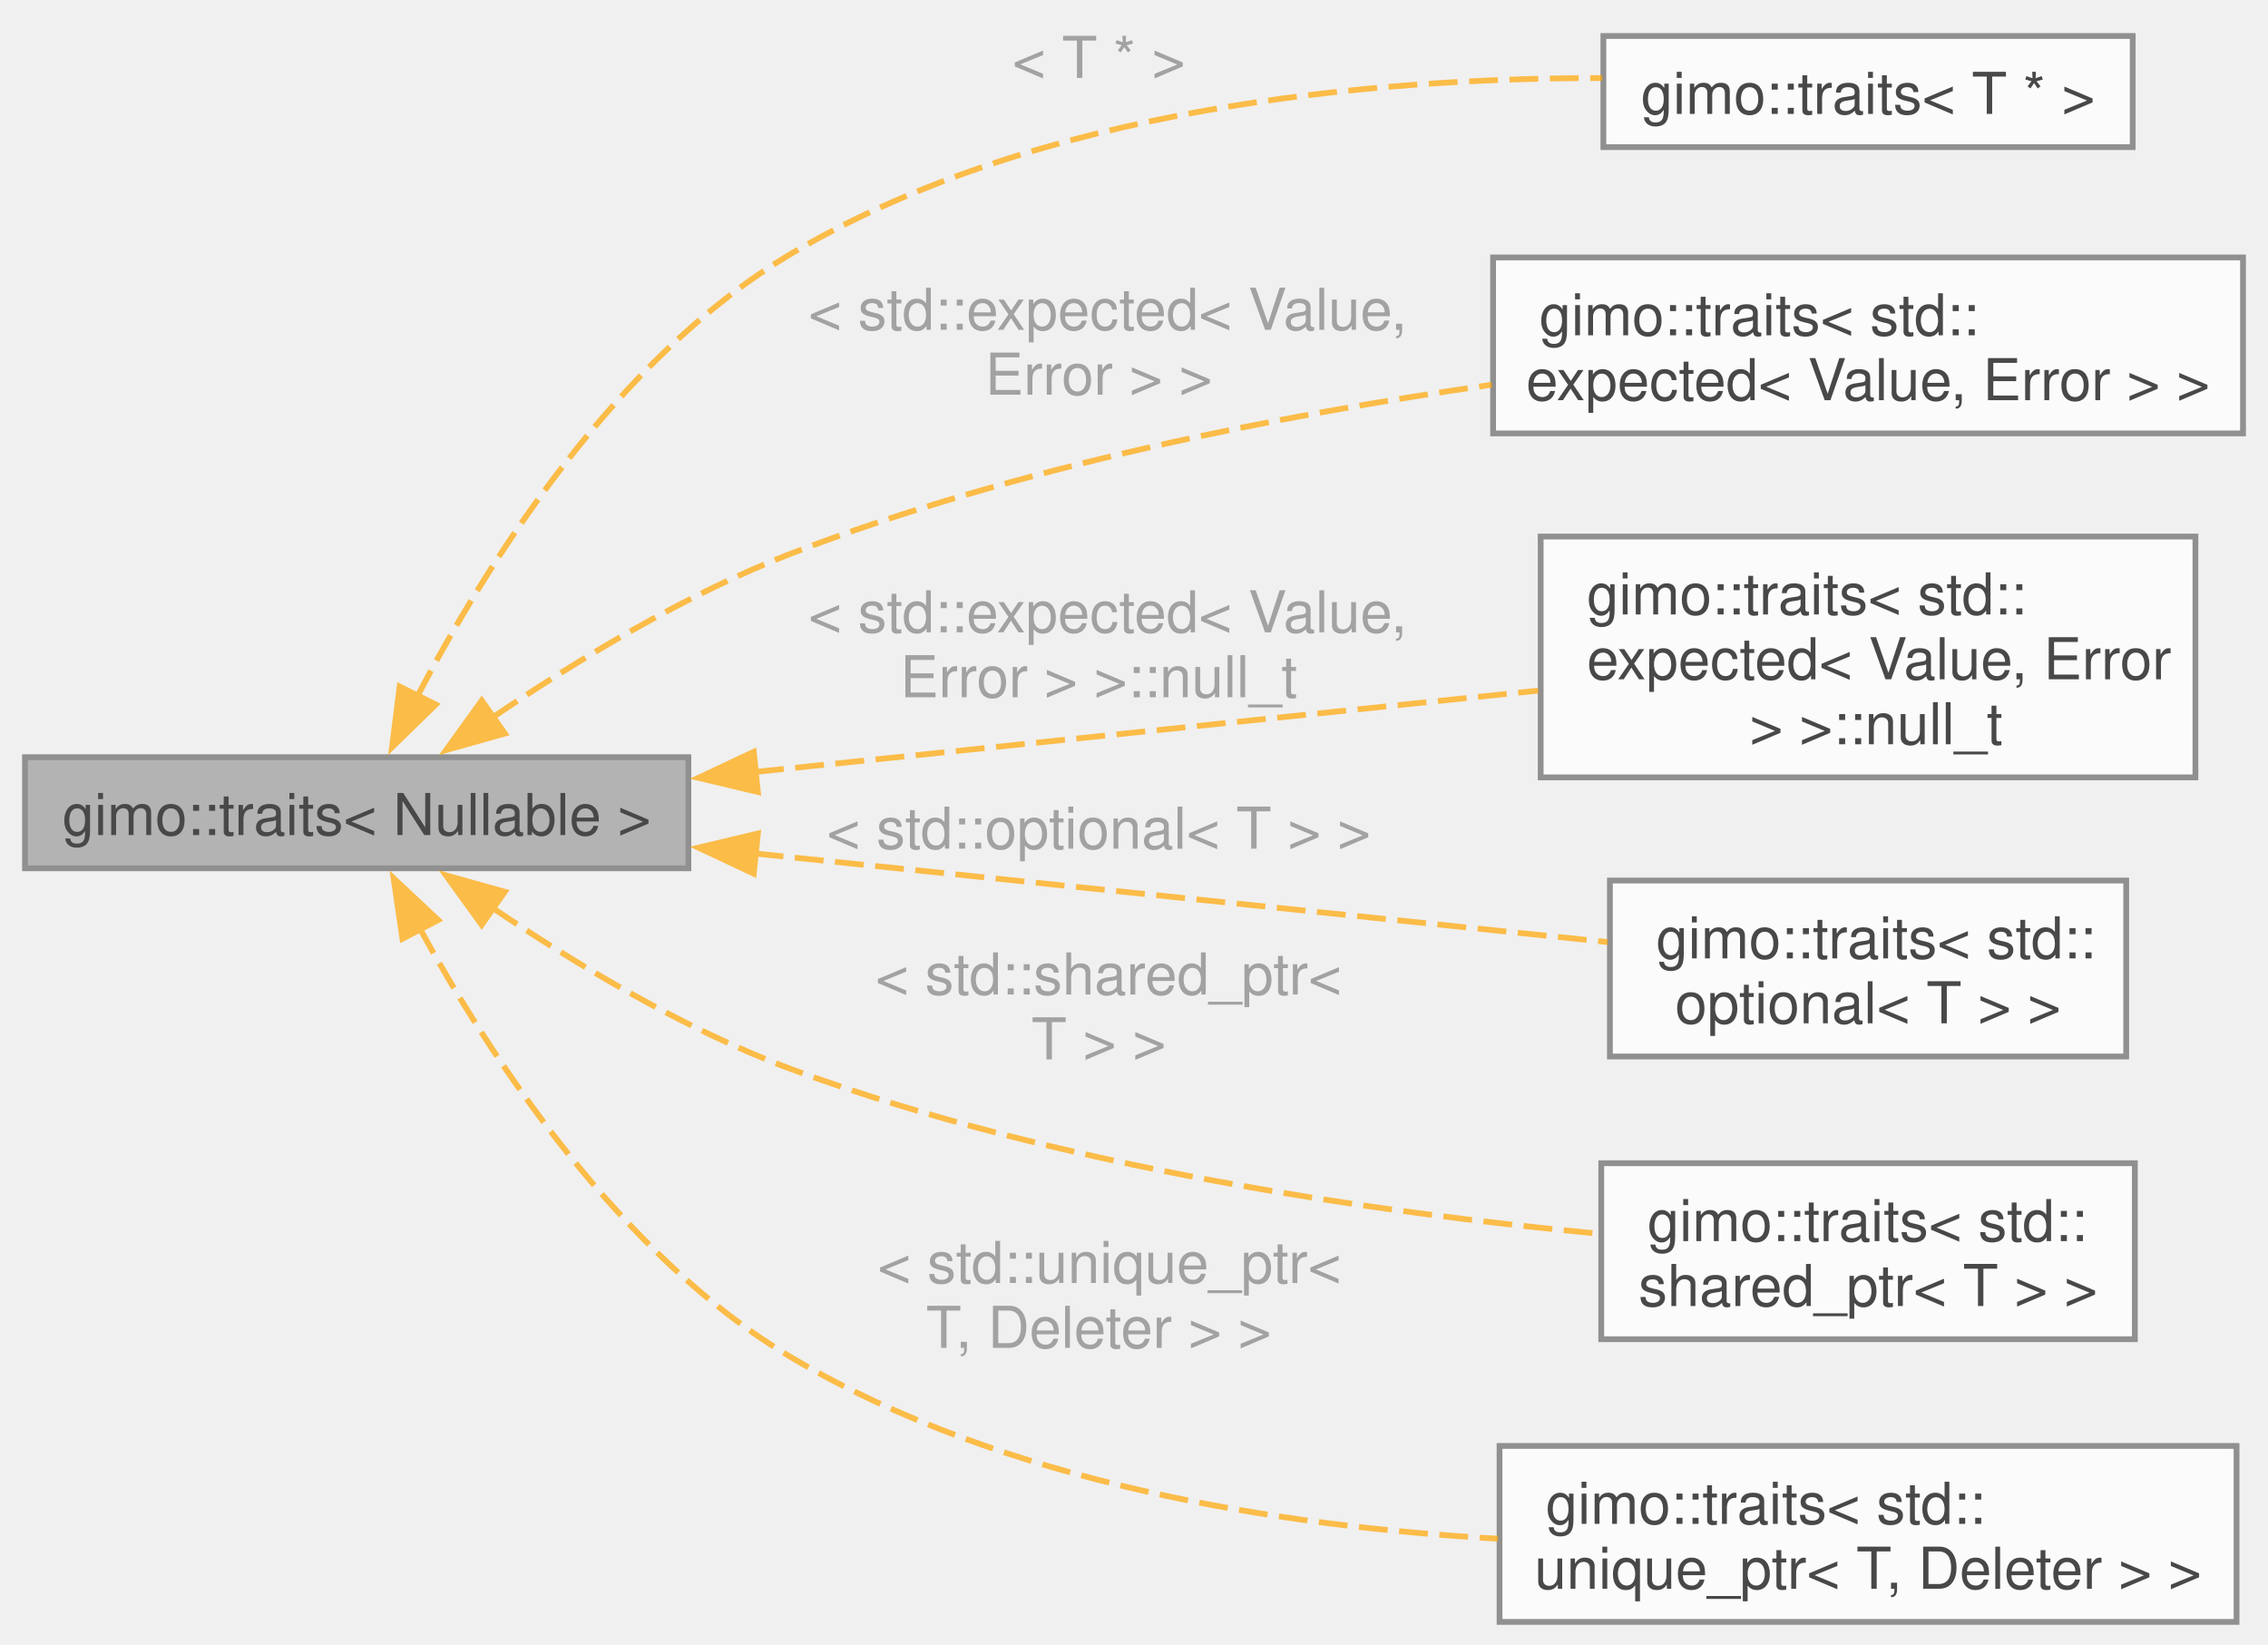
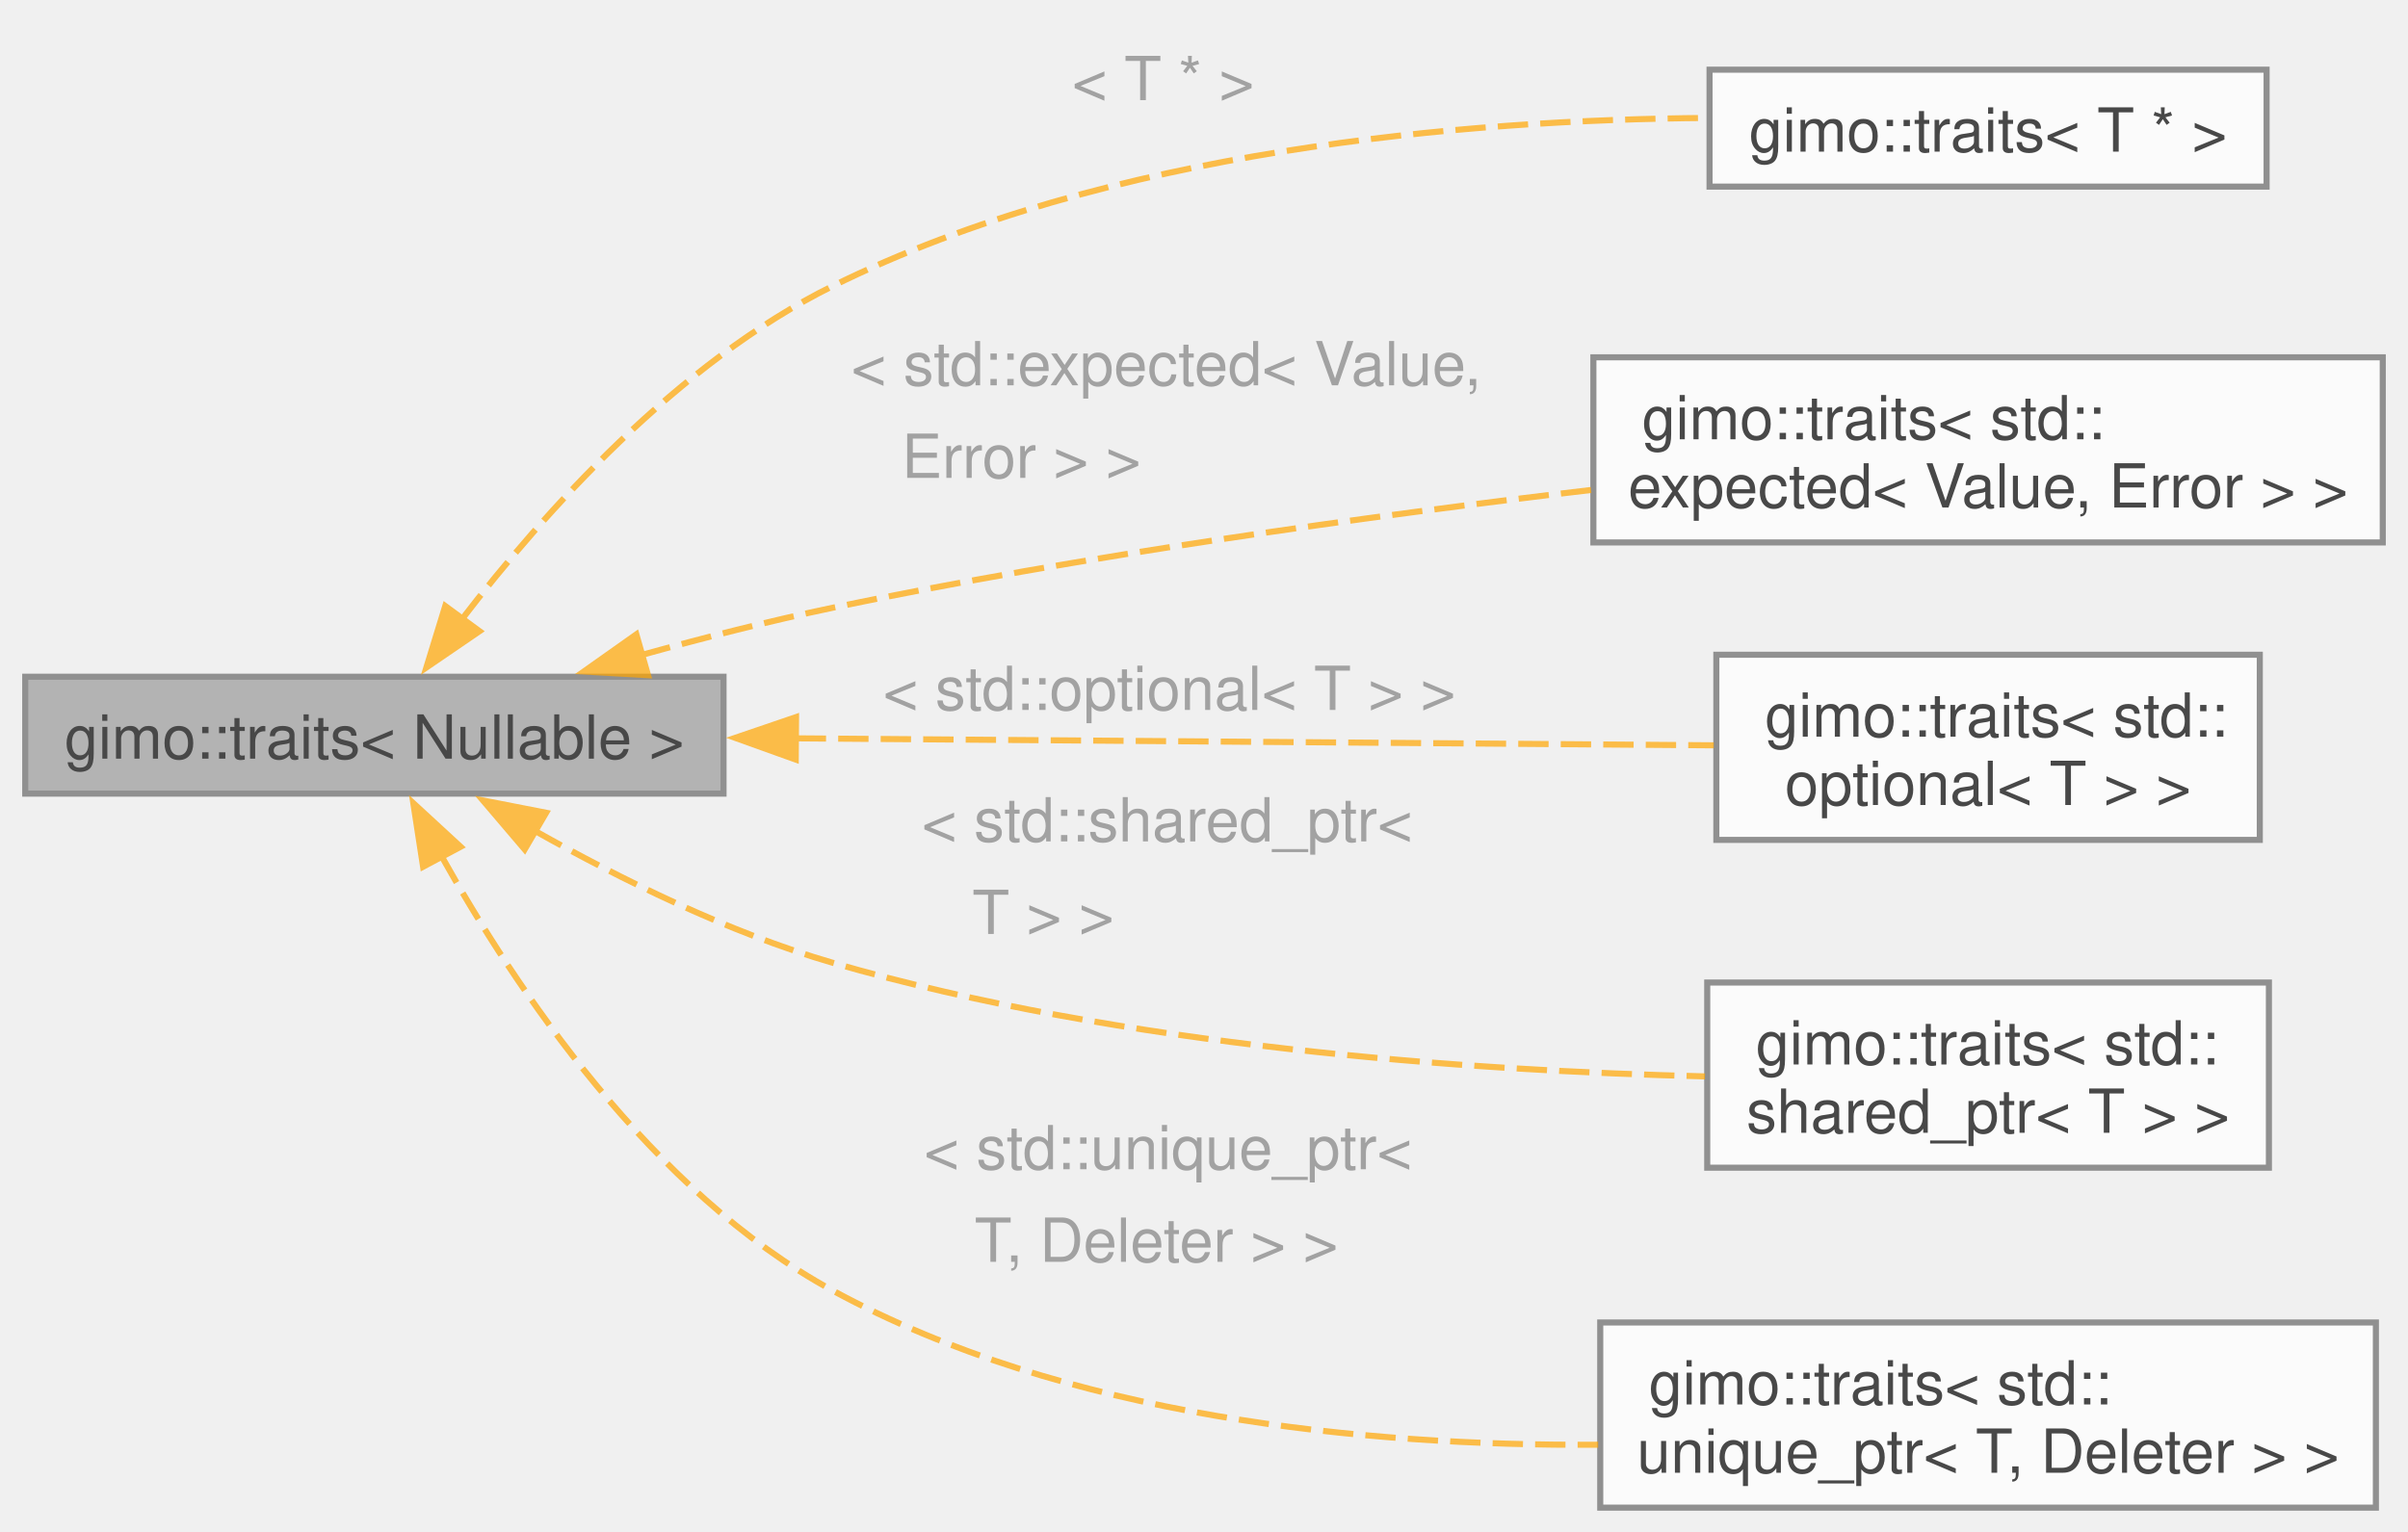
- <svg xmlns="http://www.w3.org/2000/svg" xmlns:xlink="http://www.w3.org/1999/xlink" width="393pt" height="285pt" viewBox="0.00 0.00 392.50 285.12">
+ <svg xmlns="http://www.w3.org/2000/svg" xmlns:xlink="http://www.w3.org/1999/xlink" width="396pt" height="252pt" viewBox="0.00 0.00 396.25 252.36">
  <svg id="main" version="1.1" xml:space="preserve">
    <style type="text/css">
.node, .edge {opacity: 0.7;}
.node.selected, .edge.selected {opacity: 1;}
.edge:hover path { stroke: red; }
.edge:hover polygon { stroke: red; fill: red; }
</style>
    <svg id="graph" class="graph">
-       <g id="graph0" class="graph" transform="scale(1 1) rotate(0) translate(4 281.12)">
+       <g id="graph0" class="graph" transform="scale(1 1) rotate(0) translate(4 248.36)">
        <g id="Node000001" class="node">
          <g id="a_Node000001">
            <a xlink:title="The central customization point for the library.">
-               <polygon fill="#999999" stroke="#666666" points="115,-149.88 0,-149.88 0,-130.62 115,-130.62 115,-149.88" />
-               <text text-anchor="middle" x="57.5" y="-136.38" font-family="Helvetica,sans-Serif" font-size="10.00">gimo::traits&lt; Nullable &gt;</text>
+               <polygon fill="#999999" stroke="#666666" points="115,-136.88 0,-136.88 0,-117.62 115,-117.62 115,-136.88" />
+               <text text-anchor="middle" x="57.5" y="-123.38" font-family="Helvetica,sans-Serif" font-size="10.00">gimo::traits&lt; Nullable &gt;</text>
            </a>
          </g>
        </g>
        <g id="Node000002" class="node">
          <g id="a_Node000002">
            <a xlink:href="../../db/d87/structgimo_1_1traits_3_01_t_01_5_01_4.html" target="_top" xlink:title=" ">
-               <polygon fill="white" stroke="#666666" points="365.38,-274.88 273.62,-274.88 273.62,-255.62 365.38,-255.62 365.38,-274.88" />
-               <text text-anchor="middle" x="319.5" y="-261.38" font-family="Helvetica,sans-Serif" font-size="10.00">gimo::traits&lt; T * &gt;</text>
+               <polygon fill="white" stroke="#666666" points="369.12,-236.88 277.38,-236.88 277.38,-217.62 369.12,-217.62 369.12,-236.88" />
+               <text text-anchor="middle" x="323.25" y="-223.38" font-family="Helvetica,sans-Serif" font-size="10.00">gimo::traits&lt; T * &gt;</text>
            </a>
          </g>
        </g>
        <g id="edge1_Node000001_Node000002" class="edge">
          <g id="a_edge1_Node000001_Node000002">
            <a xlink:title=" ">
-               <path fill="none" stroke="orange" stroke-dasharray="5,2" d="M68.03,-160.46C79.88,-183.16 102.33,-219.16 133,-237.25 175.92,-262.56 233.8,-267.62 273.42,-267.59" />
-               <polygon fill="orange" stroke="orange" points="71.22,-159 63.63,-151.61 64.95,-162.12 71.22,-159" />
+               <path fill="none" stroke="orange" stroke-dasharray="5,2" d="M71.97,-146.42C85.33,-163.82 107.46,-188.62 133,-201.25 178.48,-223.74 237.2,-228.64 277.08,-228.93" />
+               <polygon fill="orange" stroke="orange" points="74.81,-144.38 66.06,-138.4 69.17,-148.53 74.81,-144.38" />
            </a>
          </g>
-           <text text-anchor="middle" x="184.75" y="-267.62" font-family="Helvetica,sans-Serif" font-size="10.00" fill="grey"> &lt; T * &gt;</text>
+           <text text-anchor="start" x="172.38" y="-231.86" font-family="Helvetica,sans-Serif" font-size="10.00" fill="grey">&lt; T * &gt;</text>
        </g>
        <g id="Node000003" class="node">
          <g id="a_Node000003">
            <a xlink:href="../../da/d78/structgimo_1_1traits_3_01std_1_1expected_3_01_value_00_01_error_01_4_01_4.html" target="_top" xlink:title=" ">
-               <polygon fill="white" stroke="#666666" points="384.5,-236.5 254.5,-236.5 254.5,-206 384.5,-206 384.5,-236.5" />
-               <text text-anchor="start" x="262.5" y="-223" font-family="Helvetica,sans-Serif" font-size="10.00">gimo::traits&lt; std::</text>
-               <text text-anchor="middle" x="319.5" y="-211.75" font-family="Helvetica,sans-Serif" font-size="10.00">expected&lt; Value, Error &gt; &gt;</text>
+               <polygon fill="white" stroke="#666666" points="388.25,-189.5 258.25,-189.5 258.25,-159 388.25,-159 388.25,-189.5" />
+               <text text-anchor="start" x="266.25" y="-176" font-family="Helvetica,sans-Serif" font-size="10.00">gimo::traits&lt; std::</text>
+               <text text-anchor="middle" x="323.25" y="-164.75" font-family="Helvetica,sans-Serif" font-size="10.00">expected&lt; Value, Error &gt; &gt;</text>
            </a>
          </g>
        </g>
        <g id="edge2_Node000001_Node000003" class="edge">
          <g id="a_edge2_Node000001_Node000003">
            <a xlink:title=" ">
-               <path fill="none" stroke="orange" stroke-dasharray="5,2" d="M81.17,-156.84C95.4,-166.49 114.5,-178.13 133,-185.25 171.88,-200.22 217.84,-209.2 254.28,-214.44" />
-               <polygon fill="orange" stroke="orange" points="83.19,-153.98 72.99,-151.11 79.18,-159.71 83.19,-153.98" />
+               <path fill="none" stroke="orange" stroke-dasharray="5,2" d="M101.36,-140.42C111.65,-143.28 122.66,-146.09 133,-148.25 174.23,-156.85 221.13,-163.32 257.92,-167.65" />
+               <polygon fill="orange" stroke="orange" points="102.56,-137.13 91.99,-137.74 100.64,-143.86 102.56,-137.13" />
            </a>
          </g>
-           <text text-anchor="start" x="133" y="-223.96" font-family="Helvetica,sans-Serif" font-size="10.00" fill="grey"> &lt; std::expected&lt; Value,</text>
-           <text text-anchor="middle" x="184.75" y="-212.71" font-family="Helvetica,sans-Serif" font-size="10.00" fill="grey"> Error &gt; &gt;</text>
+           <text text-anchor="start" x="136" y="-184.89" font-family="Helvetica,sans-Serif" font-size="10.00" fill="grey">&lt; std::expected&lt; Value,</text>
+           <text text-anchor="start" x="136" y="-169.64" font-family="Helvetica,sans-Serif" font-size="10.00" fill="grey">   Error &gt; &gt;</text>
        </g>
        <g id="Node000004" class="node">
          <g id="a_Node000004">
-             <a xlink:href="../../d1/d8a/structgimo_1_1traits_3_01std_1_1expected_3_01_value_00_01_error_01_4_01_4_1_1null__t.html" target="_top" xlink:title=" ">
-               <polygon fill="white" stroke="#666666" points="376.25,-188.12 262.75,-188.12 262.75,-146.38 376.25,-146.38 376.25,-188.12" />
-               <text text-anchor="start" x="270.75" y="-174.62" font-family="Helvetica,sans-Serif" font-size="10.00">gimo::traits&lt; std::</text>
-               <text text-anchor="start" x="270.75" y="-163.38" font-family="Helvetica,sans-Serif" font-size="10.00">expected&lt; Value, Error</text>
-               <text text-anchor="middle" x="319.5" y="-152.12" font-family="Helvetica,sans-Serif" font-size="10.00"> &gt; &gt;::null_t</text>
+             <a xlink:href="../../da/dee/structgimo_1_1traits_3_01std_1_1optional_3_01_t_01_4_01_4.html" target="_top" xlink:title=" ">
+               <polygon fill="white" stroke="#666666" points="368,-140.5 278.5,-140.5 278.5,-110 368,-110 368,-140.5" />
+               <text text-anchor="start" x="286.5" y="-127" font-family="Helvetica,sans-Serif" font-size="10.00">gimo::traits&lt; std::</text>
+               <text text-anchor="middle" x="323.25" y="-115.75" font-family="Helvetica,sans-Serif" font-size="10.00">optional&lt; T &gt; &gt;</text>
            </a>
          </g>
        </g>
        <g id="edge3_Node000001_Node000004" class="edge">
          <g id="a_edge3_Node000001_Node000004">
            <a xlink:title=" ">
-               <path fill="none" stroke="orange" stroke-dasharray="5,2" d="M126.56,-147.32C168.82,-151.71 222.5,-157.28 262.33,-161.42" />
-               <polygon fill="orange" stroke="orange" points="127.05,-143.85 116.74,-146.3 126.33,-150.81 127.05,-143.85" />
+               <path fill="none" stroke="orange" stroke-dasharray="5,2" d="M126.88,-126.73C174.57,-126.37 236.81,-125.9 278.08,-125.58" />
+               <polygon fill="orange" stroke="orange" points="126.89,-123.23 116.92,-126.81 126.94,-130.23 126.89,-123.23" />
            </a>
          </g>
-           <text text-anchor="start" x="133" y="-171.52" font-family="Helvetica,sans-Serif" font-size="10.00" fill="grey"> &lt; std::expected&lt; Value,</text>
-           <text text-anchor="middle" x="184.75" y="-160.27" font-family="Helvetica,sans-Serif" font-size="10.00" fill="grey"> Error &gt; &gt;::null_t</text>
+           <text text-anchor="start" x="141.25" y="-131.41" font-family="Helvetica,sans-Serif" font-size="10.00" fill="grey">&lt; std::optional&lt; T &gt; &gt;</text>
        </g>
        <g id="Node000005" class="node">
          <g id="a_Node000005">
-             <a xlink:href="../../da/dee/structgimo_1_1traits_3_01std_1_1optional_3_01_t_01_4_01_4.html" target="_top" xlink:title=" ">
-               <polygon fill="white" stroke="#666666" points="364.25,-128.5 274.75,-128.5 274.75,-98 364.25,-98 364.25,-128.5" />
-               <text text-anchor="start" x="282.75" y="-115" font-family="Helvetica,sans-Serif" font-size="10.00">gimo::traits&lt; std::</text>
-               <text text-anchor="middle" x="319.5" y="-103.75" font-family="Helvetica,sans-Serif" font-size="10.00">optional&lt; T &gt; &gt;</text>
+             <a xlink:href="../../d6/d98/structgimo_1_1traits_3_01std_1_1shared__ptr_3_01_t_01_4_01_4.html" target="_top" xlink:title=" ">
+               <polygon fill="white" stroke="#666666" points="369.5,-86.5 277,-86.5 277,-56 369.5,-56 369.5,-86.5" />
+               <text text-anchor="start" x="285" y="-73" font-family="Helvetica,sans-Serif" font-size="10.00">gimo::traits&lt; std::</text>
+               <text text-anchor="middle" x="323.25" y="-61.75" font-family="Helvetica,sans-Serif" font-size="10.00">shared_ptr&lt; T &gt; &gt;</text>
            </a>
          </g>
        </g>
        <g id="edge4_Node000001_Node000005" class="edge">
          <g id="a_edge4_Node000001_Node000005">
            <a xlink:title=" ">
-               <path fill="none" stroke="orange" stroke-dasharray="5,2" d="M126.49,-133.19C173.19,-128.34 233.84,-122.04 274.36,-117.83" />
-               <polygon fill="orange" stroke="orange" points="126.33,-129.69 116.74,-134.2 127.05,-136.65 126.33,-129.69" />
+               <path fill="none" stroke="orange" stroke-dasharray="5,2" d="M83.9,-111.51C97.88,-103.63 115.82,-94.73 133,-89.75 180.72,-75.93 237.74,-71.97 276.63,-71.04" />
+               <polygon fill="orange" stroke="orange" points="82.25,-108.43 75.38,-116.5 85.78,-114.47 82.25,-108.43" />
            </a>
          </g>
-           <text text-anchor="middle" x="184.75" y="-134.02" font-family="Helvetica,sans-Serif" font-size="10.00" fill="grey"> &lt; std::optional&lt; T &gt; &gt;</text>
+           <text text-anchor="start" x="147.62" y="-109.75" font-family="Helvetica,sans-Serif" font-size="10.00" fill="grey">&lt; std::shared_ptr&lt;</text>
+           <text text-anchor="start" x="147.62" y="-94.5" font-family="Helvetica,sans-Serif" font-size="10.00" fill="grey">   T &gt; &gt;</text>
        </g>
        <g id="Node000006" class="node">
          <g id="a_Node000006">
-             <a xlink:href="../../d6/d98/structgimo_1_1traits_3_01std_1_1shared__ptr_3_01_t_01_4_01_4.html" target="_top" xlink:title=" ">
-               <polygon fill="white" stroke="#666666" points="365.75,-79.5 273.25,-79.5 273.25,-49 365.75,-49 365.75,-79.5" />
-               <text text-anchor="start" x="281.25" y="-66" font-family="Helvetica,sans-Serif" font-size="10.00">gimo::traits&lt; std::</text>
-               <text text-anchor="middle" x="319.5" y="-54.75" font-family="Helvetica,sans-Serif" font-size="10.00">shared_ptr&lt; T &gt; &gt;</text>
+             <a xlink:href="../../db/d7b/structgimo_1_1traits_3_01std_1_1unique__ptr_3_01_t_00_01_deleter_01_4_01_4.html" target="_top" xlink:title=" ">
+               <polygon fill="white" stroke="#666666" points="387.12,-30.5 259.38,-30.5 259.38,0 387.12,0 387.12,-30.5" />
+               <text text-anchor="start" x="267.38" y="-17" font-family="Helvetica,sans-Serif" font-size="10.00">gimo::traits&lt; std::</text>
+               <text text-anchor="middle" x="323.25" y="-5.75" font-family="Helvetica,sans-Serif" font-size="10.00">unique_ptr&lt; T, Deleter &gt; &gt;</text>
            </a>
          </g>
        </g>
        <g id="edge5_Node000001_Node000006" class="edge">
          <g id="a_edge5_Node000001_Node000006">
            <a xlink:title=" ">
-               <path fill="none" stroke="orange" stroke-dasharray="5,2" d="M81.14,-123.7C95.36,-114.1 114.46,-102.59 133,-95.75 178.97,-78.8 234.76,-70.89 273.07,-67.26" />
-               <polygon fill="orange" stroke="orange" points="79.17,-120.81 72.97,-129.4 83.18,-126.55 79.17,-120.81" />
+               <path fill="none" stroke="orange" stroke-dasharray="5,2" d="M68.56,-107.32C80.65,-85.66 103.11,-51.99 133,-35.75 171.33,-14.92 220.45,-10.13 259.04,-10.36" />
+               <polygon fill="orange" stroke="orange" points="65.52,-105.58 63.91,-116.05 71.7,-108.87 65.52,-105.58" />
            </a>
          </g>
-           <text text-anchor="start" x="144.62" y="-108.75" font-family="Helvetica,sans-Serif" font-size="10.00" fill="grey"> &lt; std::shared_ptr&lt;</text>
-           <text text-anchor="middle" x="184.75" y="-97.5" font-family="Helvetica,sans-Serif" font-size="10.00" fill="grey"> T &gt; &gt;</text>
-         </g>
-         <g id="Node000007" class="node">
-           <g id="a_Node000007">
-             <a xlink:href="../../db/d7b/structgimo_1_1traits_3_01std_1_1unique__ptr_3_01_t_00_01_deleter_01_4_01_4.html" target="_top" xlink:title=" ">
-               <polygon fill="white" stroke="#666666" points="383.38,-30.5 255.62,-30.5 255.62,0 383.38,0 383.38,-30.5" />
-               <text text-anchor="start" x="263.62" y="-17" font-family="Helvetica,sans-Serif" font-size="10.00">gimo::traits&lt; std::</text>
-               <text text-anchor="middle" x="319.5" y="-5.75" font-family="Helvetica,sans-Serif" font-size="10.00">unique_ptr&lt; T, Deleter &gt; &gt;</text>
-             </a>
-           </g>
-         </g>
-         <g id="edge6_Node000001_Node000007" class="edge">
-           <g id="a_edge6_Node000001_Node000007">
-             <a xlink:title=" ">
-               <path fill="none" stroke="orange" stroke-dasharray="5,2" d="M68.4,-120.28C80.45,-98.22 102.99,-63.46 133,-45.75 169.82,-24.02 217.53,-16.55 255.35,-14.42" />
-               <polygon fill="orange" stroke="orange" points="65.43,-118.41 63.9,-128.9 71.63,-121.65 65.43,-118.41" />
-             </a>
-           </g>
-           <text text-anchor="start" x="145" y="-58.75" font-family="Helvetica,sans-Serif" font-size="10.00" fill="grey"> &lt; std::unique_ptr&lt;</text>
-           <text text-anchor="middle" x="184.75" y="-47.5" font-family="Helvetica,sans-Serif" font-size="10.00" fill="grey"> T, Deleter &gt; &gt;</text>
+           <text text-anchor="start" x="148" y="-55.75" font-family="Helvetica,sans-Serif" font-size="10.00" fill="grey">&lt; std::unique_ptr&lt;</text>
+           <text text-anchor="start" x="148" y="-40.5" font-family="Helvetica,sans-Serif" font-size="10.00" fill="grey">   T, Deleter &gt; &gt;</text>
        </g>
      </g>
    </svg>
  </svg>
  <style type="text/css">

[data-mouse-over-selected='false'] { opacity: 0.7; }
[data-mouse-over-selected='true']  { opacity: 1.0; }

</style>
</svg>
